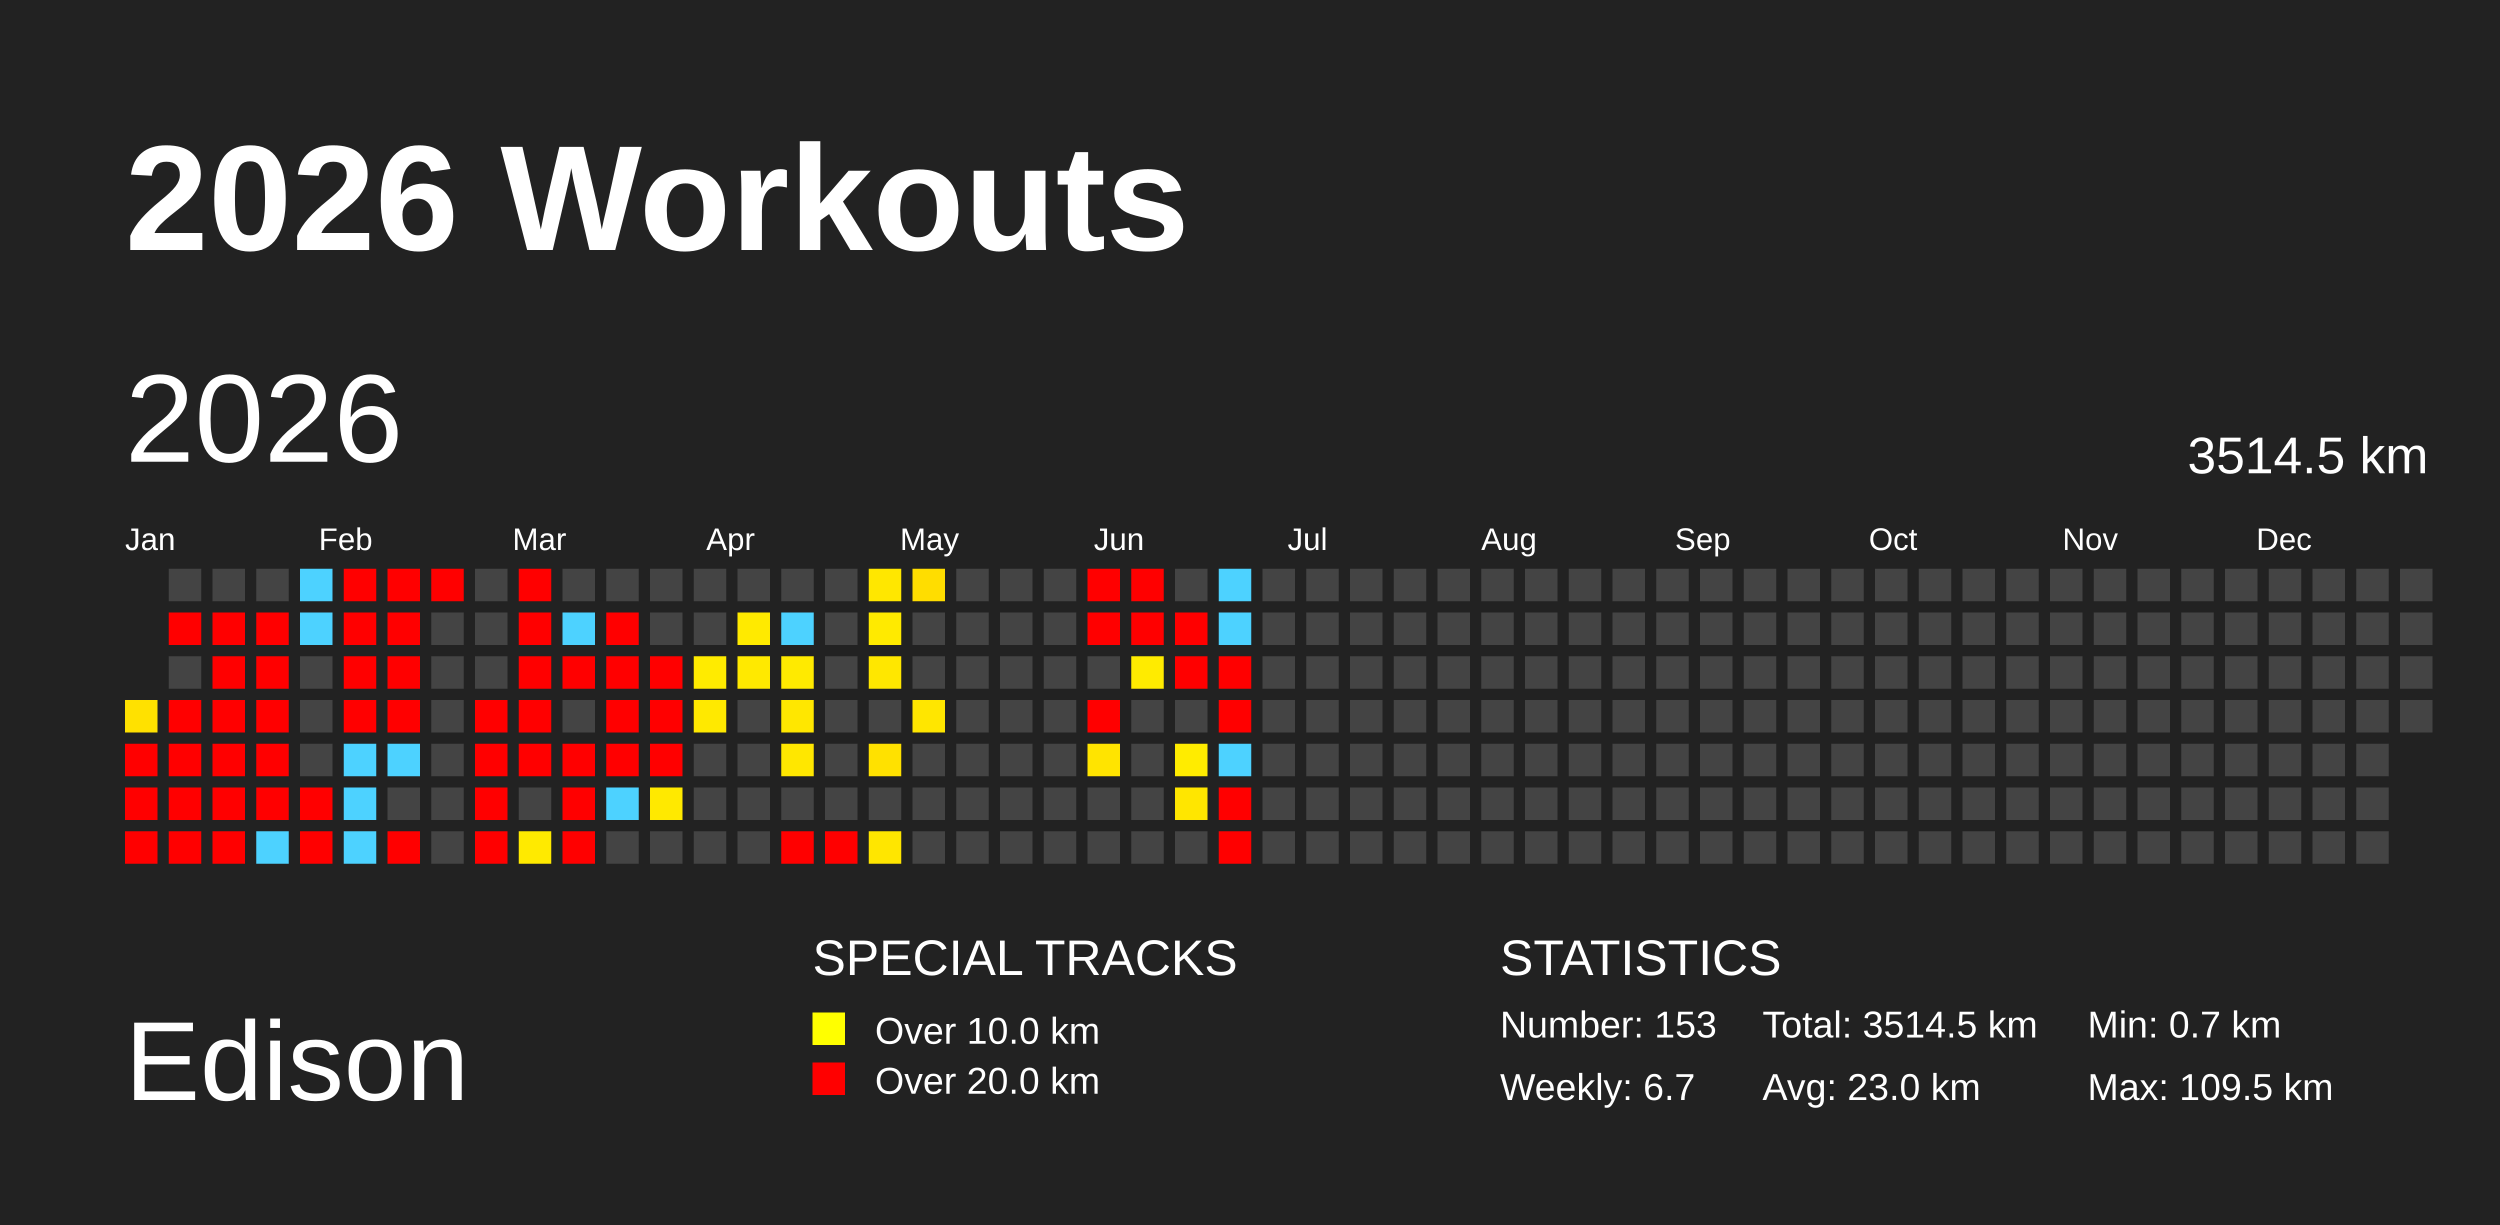
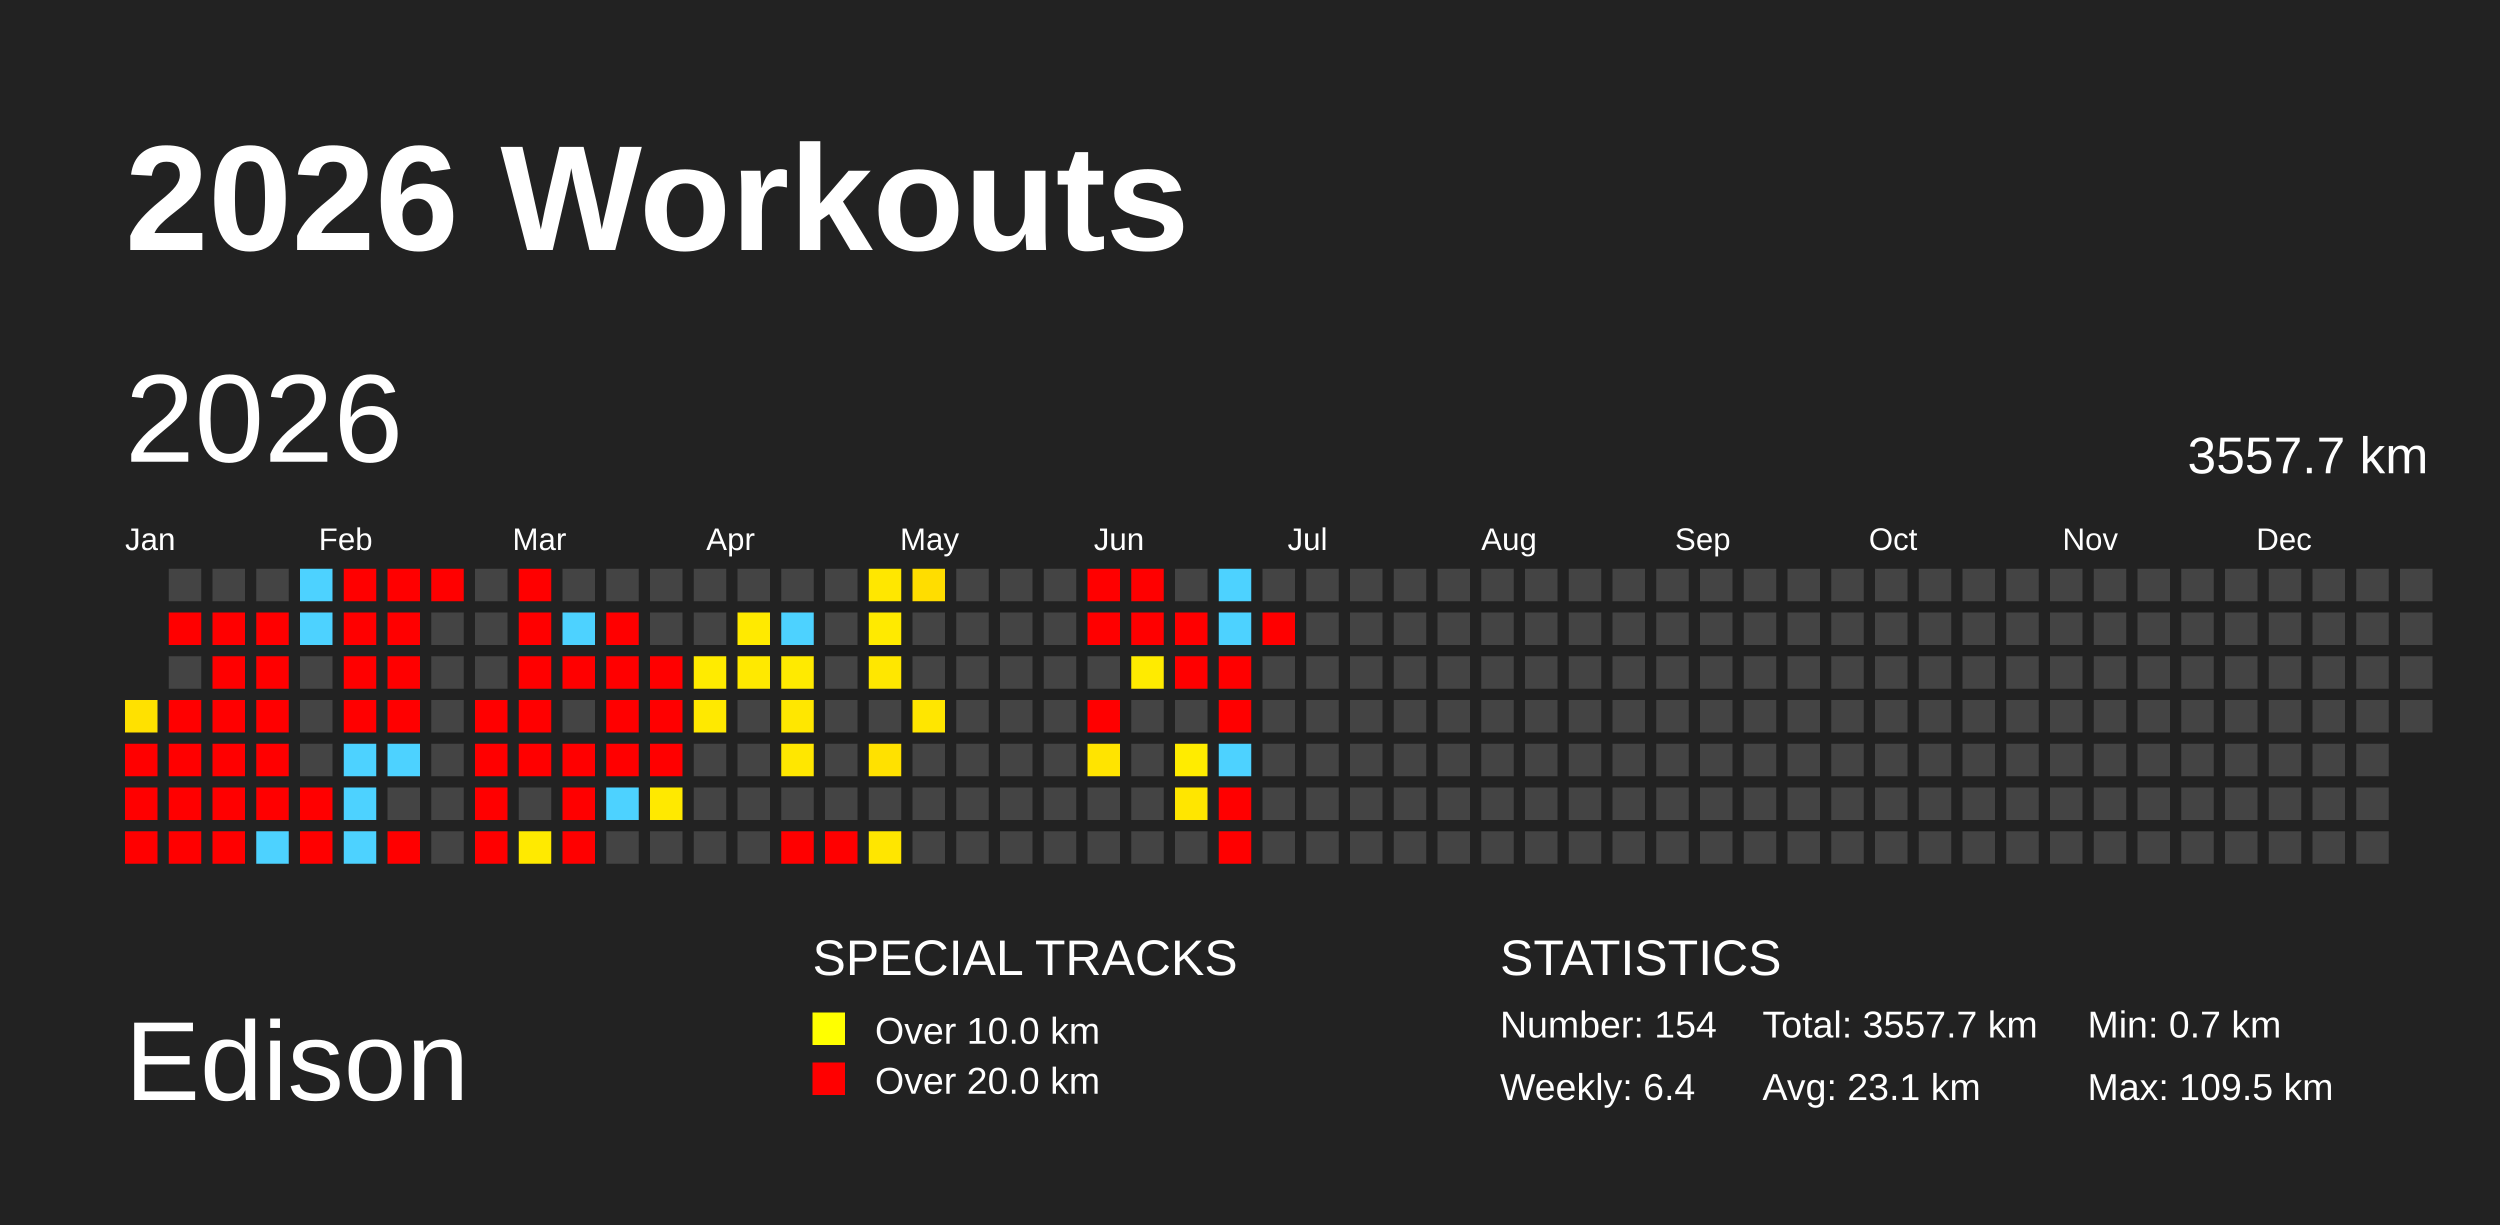
<svg xmlns="http://www.w3.org/2000/svg" baseProfile="full" height="98mm" version="1.1" viewBox="0,0,200,98" width="200mm">
  <defs />
  <rect fill="#222222" height="98" width="200" x="0" y="0" />
  <text fill="#FFFFFF" style="font-size:12px; font-family:Arial; font-weight:bold;" x="10" y="20">2026 Workouts</text>
  <text fill="#FFFFFF" style="font-size:9px; font-family:Arial" x="10" y="88">Edison</text>
  <text fill="#FFFFFF" style="font-size:4px; font-family:Arial" x="65" y="78">SPECIAL TRACKS</text>
  <rect fill="yellow" height="2.6" width="2.6" x="65" y="81" />
  <text fill="#FFFFFF" style="font-size:3px; font-family:Arial" x="70" y="83.5">Over 10.0 km</text>
  <rect fill="red" height="2.6" width="2.6" x="65" y="85" />
  <text fill="#FFFFFF" style="font-size:3px; font-family:Arial" x="70" y="87.5">Over 20.0 km</text>
  <text fill="#FFFFFF" style="font-size:4px; font-family:Arial" x="120" y="78">STATISTICS</text>
-   <text fill="#FFFFFF" style="font-size:3px; font-family:Arial" x="120" y="83">Number: 153</text>
-   <text fill="#FFFFFF" style="font-size:3px; font-family:Arial" x="120" y="88">Weekly: 6.7</text>
-   <text fill="#FFFFFF" style="font-size:3px; font-family:Arial" x="141" y="83">Total: 3514.5 km</text>
-   <text fill="#FFFFFF" style="font-size:3px; font-family:Arial" x="141" y="88">Avg: 23.0 km</text>
+   <text fill="#FFFFFF" style="font-size:3px; font-family:Arial" x="120" y="83">Number: 154</text>
+   <text fill="#FFFFFF" style="font-size:3px; font-family:Arial" x="120" y="88">Weekly: 6.4</text>
+   <text fill="#FFFFFF" style="font-size:3px; font-family:Arial" x="141" y="83">Total: 3557.7 km</text>
+   <text fill="#FFFFFF" style="font-size:3px; font-family:Arial" x="141" y="88">Avg: 23.1 km</text>
  <text fill="#FFFFFF" style="font-size:3px; font-family:Arial" x="167" y="83">Min: 0.7 km</text>
  <text fill="#FFFFFF" style="font-size:3px; font-family:Arial" x="167" y="88">Max: 109.5 km</text>
  <text dominant-baseline="hanging" fill="#FFFFFF" style="font-size:10.0px; font-family:Arial;" x="10" y="30">2026</text>
-   <text dominant-baseline="hanging" fill="#FFFFFF" style="font-size:4.125px; font-family:Arial;" x="175" y="35">3514.5 km</text>
+   <text dominant-baseline="hanging" fill="#FFFFFF" style="font-size:4.125px; font-family:Arial;" x="175" y="35">3557.7 km</text>
  <text fill="#FFFFFF" style="font-size:2.5px; font-family:Arial" x="10.0" y="44">Jan</text>
  <text fill="#FFFFFF" style="font-size:2.5px; font-family:Arial" x="25.5" y="44">Feb</text>
  <text fill="#FFFFFF" style="font-size:2.5px; font-family:Arial" x="41.0" y="44">Mar</text>
  <text fill="#FFFFFF" style="font-size:2.5px; font-family:Arial" x="56.5" y="44">Apr</text>
  <text fill="#FFFFFF" style="font-size:2.5px; font-family:Arial" x="72.0" y="44">May</text>
  <text fill="#FFFFFF" style="font-size:2.5px; font-family:Arial" x="87.5" y="44">Jun</text>
  <text fill="#FFFFFF" style="font-size:2.5px; font-family:Arial" x="103.0" y="44">Jul</text>
  <text fill="#FFFFFF" style="font-size:2.5px; font-family:Arial" x="118.5" y="44">Aug</text>
  <text fill="#FFFFFF" style="font-size:2.5px; font-family:Arial" x="134.0" y="44">Sep</text>
  <text fill="#FFFFFF" style="font-size:2.5px; font-family:Arial" x="149.5" y="44">Oct</text>
  <text fill="#FFFFFF" style="font-size:2.5px; font-family:Arial" x="165.0" y="44">Nov</text>
  <text fill="#FFFFFF" style="font-size:2.5px; font-family:Arial" x="180.5" y="44">Dec</text>
  <rect fill="#ffe100" height="2.6" width="2.6" x="10.0" y="56.0" />
  <rect fill="red" height="2.6" width="2.6" x="10.0" y="59.5" />
  <rect fill="red" height="2.6" width="2.6" x="10.0" y="63.0" />
  <rect fill="red" height="2.6" width="2.6" x="10.0" y="66.5" />
  <rect fill="#444444" height="2.6" width="2.6" x="13.5" y="45.5" />
  <rect fill="red" height="2.6" width="2.6" x="13.5" y="49.0" />
  <rect fill="#444444" height="2.6" width="2.6" x="13.5" y="52.5" />
  <rect fill="red" height="2.6" width="2.6" x="13.5" y="56.0" />
  <rect fill="red" height="2.6" width="2.6" x="13.5" y="59.5" />
  <rect fill="red" height="2.6" width="2.6" x="13.5" y="63.0" />
  <rect fill="red" height="2.6" width="2.6" x="13.5" y="66.5" />
  <rect fill="#444444" height="2.6" width="2.6" x="17.0" y="45.5" />
  <rect fill="red" height="2.6" width="2.6" x="17.0" y="49.0" />
  <rect fill="red" height="2.6" width="2.6" x="17.0" y="52.5" />
  <rect fill="red" height="2.6" width="2.6" x="17.0" y="56.0" />
  <rect fill="red" height="2.6" width="2.6" x="17.0" y="59.5" />
  <rect fill="red" height="2.6" width="2.6" x="17.0" y="63.0" />
  <rect fill="red" height="2.6" width="2.6" x="17.0" y="66.5" />
  <rect fill="#444444" height="2.6" width="2.6" x="20.5" y="45.5" />
  <rect fill="red" height="2.6" width="2.6" x="20.5" y="49.0" />
  <rect fill="red" height="2.6" width="2.6" x="20.5" y="52.5" />
  <rect fill="red" height="2.6" width="2.6" x="20.5" y="56.0" />
  <rect fill="red" height="2.6" width="2.6" x="20.5" y="59.5" />
  <rect fill="red" height="2.6" width="2.6" x="20.5" y="63.0" />
  <rect fill="#4dd2ff" height="2.6" width="2.6" x="20.5" y="66.5" />
  <rect fill="#4dd2ff" height="2.6" width="2.6" x="24.0" y="45.5" />
  <rect fill="#4dd2ff" height="2.6" width="2.6" x="24.0" y="49.0" />
  <rect fill="#444444" height="2.6" width="2.6" x="24.0" y="52.5" />
  <rect fill="#444444" height="2.6" width="2.6" x="24.0" y="56.0" />
  <rect fill="#444444" height="2.6" width="2.6" x="24.0" y="59.5" />
  <rect fill="red" height="2.6" width="2.6" x="24.0" y="63.0" />
  <rect fill="red" height="2.6" width="2.6" x="24.0" y="66.5" />
  <rect fill="red" height="2.6" width="2.6" x="27.5" y="45.5" />
  <rect fill="red" height="2.6" width="2.6" x="27.5" y="49.0" />
  <rect fill="red" height="2.6" width="2.6" x="27.5" y="52.5" />
  <rect fill="red" height="2.6" width="2.6" x="27.5" y="56.0" />
  <rect fill="#4dd2ff" height="2.6" width="2.6" x="27.5" y="59.5" />
  <rect fill="#4dd2ff" height="2.6" width="2.6" x="27.5" y="63.0" />
  <rect fill="#4dd2ff" height="2.6" width="2.6" x="27.5" y="66.5" />
  <rect fill="red" height="2.6" width="2.6" x="31.0" y="45.5" />
  <rect fill="red" height="2.6" width="2.6" x="31.0" y="49.0" />
  <rect fill="red" height="2.6" width="2.6" x="31.0" y="52.5" />
  <rect fill="red" height="2.6" width="2.6" x="31.0" y="56.0" />
  <rect fill="#4dd2ff" height="2.6" width="2.6" x="31.0" y="59.5" />
  <rect fill="#444444" height="2.6" width="2.6" x="31.0" y="63.0" />
  <rect fill="red" height="2.6" width="2.6" x="31.0" y="66.5" />
  <rect fill="red" height="2.6" width="2.6" x="34.5" y="45.5" />
  <rect fill="#444444" height="2.6" width="2.6" x="34.5" y="49.0" />
  <rect fill="#444444" height="2.6" width="2.6" x="34.5" y="52.5" />
  <rect fill="#444444" height="2.6" width="2.6" x="34.5" y="56.0" />
  <rect fill="#444444" height="2.6" width="2.6" x="34.5" y="59.5" />
  <rect fill="#444444" height="2.6" width="2.6" x="34.5" y="63.0" />
  <rect fill="#444444" height="2.6" width="2.6" x="34.5" y="66.5" />
  <rect fill="#444444" height="2.6" width="2.6" x="38.0" y="45.5" />
  <rect fill="#444444" height="2.6" width="2.6" x="38.0" y="49.0" />
  <rect fill="#444444" height="2.6" width="2.6" x="38.0" y="52.5" />
  <rect fill="red" height="2.6" width="2.6" x="38.0" y="56.0" />
  <rect fill="red" height="2.6" width="2.6" x="38.0" y="59.5" />
  <rect fill="red" height="2.6" width="2.6" x="38.0" y="63.0" />
  <rect fill="red" height="2.6" width="2.6" x="38.0" y="66.5" />
  <rect fill="red" height="2.6" width="2.6" x="41.5" y="45.5" />
  <rect fill="red" height="2.6" width="2.6" x="41.5" y="49.0" />
  <rect fill="red" height="2.6" width="2.6" x="41.5" y="52.5" />
  <rect fill="red" height="2.6" width="2.6" x="41.5" y="56.0" />
  <rect fill="red" height="2.6" width="2.6" x="41.5" y="59.5" />
  <rect fill="#444444" height="2.6" width="2.6" x="41.5" y="63.0" />
  <rect fill="#ffea00" height="2.6" width="2.6" x="41.5" y="66.5" />
  <rect fill="#444444" height="2.6" width="2.6" x="45.0" y="45.5" />
  <rect fill="#4dd2ff" height="2.6" width="2.6" x="45.0" y="49.0" />
  <rect fill="red" height="2.6" width="2.6" x="45.0" y="52.5" />
  <rect fill="#444444" height="2.6" width="2.6" x="45.0" y="56.0" />
  <rect fill="red" height="2.6" width="2.6" x="45.0" y="59.5" />
  <rect fill="red" height="2.6" width="2.6" x="45.0" y="63.0" />
  <rect fill="red" height="2.6" width="2.6" x="45.0" y="66.5" />
  <rect fill="#444444" height="2.6" width="2.6" x="48.5" y="45.5" />
  <rect fill="red" height="2.6" width="2.6" x="48.5" y="49.0" />
  <rect fill="red" height="2.6" width="2.6" x="48.5" y="52.5" />
  <rect fill="red" height="2.6" width="2.6" x="48.5" y="56.0" />
  <rect fill="red" height="2.6" width="2.6" x="48.5" y="59.5" />
  <rect fill="#4dd2ff" height="2.6" width="2.6" x="48.5" y="63.0" />
  <rect fill="#444444" height="2.6" width="2.6" x="48.5" y="66.5" />
  <rect fill="#444444" height="2.6" width="2.6" x="52.0" y="45.5" />
  <rect fill="#444444" height="2.6" width="2.6" x="52.0" y="49.0" />
  <rect fill="red" height="2.6" width="2.6" x="52.0" y="52.5" />
  <rect fill="red" height="2.6" width="2.6" x="52.0" y="56.0" />
  <rect fill="red" height="2.6" width="2.6" x="52.0" y="59.5" />
  <rect fill="#ffe900" height="2.6" width="2.6" x="52.0" y="63.0" />
  <rect fill="#444444" height="2.6" width="2.6" x="52.0" y="66.5" />
  <rect fill="#444444" height="2.6" width="2.6" x="55.5" y="45.5" />
  <rect fill="#444444" height="2.6" width="2.6" x="55.5" y="49.0" />
  <rect fill="#ffeb00" height="2.6" width="2.6" x="55.5" y="52.5" />
  <rect fill="#ffe900" height="2.6" width="2.6" x="55.5" y="56.0" />
  <rect fill="#444444" height="2.6" width="2.6" x="55.5" y="59.5" />
  <rect fill="#444444" height="2.6" width="2.6" x="55.5" y="63.0" />
  <rect fill="#444444" height="2.6" width="2.6" x="55.5" y="66.5" />
  <rect fill="#444444" height="2.6" width="2.6" x="59.0" y="45.5" />
  <rect fill="#ffea00" height="2.6" width="2.6" x="59.0" y="49.0" />
  <rect fill="#ffe900" height="2.6" width="2.6" x="59.0" y="52.5" />
  <rect fill="#444444" height="2.6" width="2.6" x="59.0" y="56.0" />
  <rect fill="#444444" height="2.6" width="2.6" x="59.0" y="59.5" />
  <rect fill="#444444" height="2.6" width="2.6" x="59.0" y="63.0" />
  <rect fill="#444444" height="2.6" width="2.6" x="59.0" y="66.5" />
  <rect fill="#444444" height="2.6" width="2.6" x="62.5" y="45.5" />
  <rect fill="#4dd2ff" height="2.6" width="2.6" x="62.5" y="49.0" />
  <rect fill="#ffea00" height="2.6" width="2.6" x="62.5" y="52.5" />
  <rect fill="#ffe700" height="2.6" width="2.6" x="62.5" y="56.0" />
  <rect fill="#ffe700" height="2.6" width="2.6" x="62.5" y="59.5" />
  <rect fill="#444444" height="2.6" width="2.6" x="62.5" y="63.0" />
  <rect fill="red" height="2.6" width="2.6" x="62.5" y="66.5" />
  <rect fill="#444444" height="2.6" width="2.6" x="66.0" y="45.5" />
  <rect fill="#444444" height="2.6" width="2.6" x="66.0" y="49.0" />
  <rect fill="#444444" height="2.6" width="2.6" x="66.0" y="52.5" />
  <rect fill="#444444" height="2.6" width="2.6" x="66.0" y="56.0" />
  <rect fill="#444444" height="2.6" width="2.6" x="66.0" y="59.5" />
  <rect fill="#444444" height="2.6" width="2.6" x="66.0" y="63.0" />
  <rect fill="red" height="2.6" width="2.6" x="66.0" y="66.5" />
  <rect fill="#ffe700" height="2.6" width="2.6" x="69.5" y="45.5" />
  <rect fill="#ffea00" height="2.6" width="2.6" x="69.5" y="49.0" />
  <rect fill="#ffe700" height="2.6" width="2.6" x="69.5" y="52.5" />
  <rect fill="#444444" height="2.6" width="2.6" x="69.5" y="56.0" />
  <rect fill="#ffe100" height="2.6" width="2.6" x="69.5" y="59.5" />
  <rect fill="#444444" height="2.6" width="2.6" x="69.5" y="63.0" />
  <rect fill="#ffe600" height="2.6" width="2.6" x="69.5" y="66.5" />
  <rect fill="#ffdd00" height="2.6" width="2.6" x="73.0" y="45.5" />
  <rect fill="#444444" height="2.6" width="2.6" x="73.0" y="49.0" />
  <rect fill="#444444" height="2.6" width="2.6" x="73.0" y="52.5" />
  <rect fill="#ffe600" height="2.6" width="2.6" x="73.0" y="56.0" />
  <rect fill="#444444" height="2.6" width="2.6" x="73.0" y="59.5" />
  <rect fill="#444444" height="2.6" width="2.6" x="73.0" y="63.0" />
  <rect fill="#444444" height="2.6" width="2.6" x="73.0" y="66.5" />
  <rect fill="#444444" height="2.6" width="2.6" x="76.5" y="45.5" />
  <rect fill="#444444" height="2.6" width="2.6" x="76.5" y="49.0" />
  <rect fill="#444444" height="2.6" width="2.6" x="76.5" y="52.5" />
  <rect fill="#444444" height="2.6" width="2.6" x="76.5" y="56.0" />
  <rect fill="#444444" height="2.6" width="2.6" x="76.5" y="59.5" />
  <rect fill="#444444" height="2.6" width="2.6" x="76.5" y="63.0" />
  <rect fill="#444444" height="2.6" width="2.6" x="76.5" y="66.5" />
  <rect fill="#444444" height="2.6" width="2.6" x="80.0" y="45.5" />
  <rect fill="#444444" height="2.6" width="2.6" x="80.0" y="49.0" />
  <rect fill="#444444" height="2.6" width="2.6" x="80.0" y="52.5" />
  <rect fill="#444444" height="2.6" width="2.6" x="80.0" y="56.0" />
  <rect fill="#444444" height="2.6" width="2.6" x="80.0" y="59.5" />
  <rect fill="#444444" height="2.6" width="2.6" x="80.0" y="63.0" />
  <rect fill="#444444" height="2.6" width="2.6" x="80.0" y="66.5" />
  <rect fill="#444444" height="2.6" width="2.6" x="83.5" y="45.5" />
  <rect fill="#444444" height="2.6" width="2.6" x="83.5" y="49.0" />
  <rect fill="#444444" height="2.6" width="2.6" x="83.5" y="52.5" />
  <rect fill="#444444" height="2.6" width="2.6" x="83.5" y="56.0" />
  <rect fill="#444444" height="2.6" width="2.6" x="83.5" y="59.5" />
  <rect fill="#444444" height="2.6" width="2.6" x="83.5" y="63.0" />
  <rect fill="#444444" height="2.6" width="2.6" x="83.5" y="66.5" />
  <rect fill="red" height="2.6" width="2.6" x="87.0" y="45.5" />
  <rect fill="red" height="2.6" width="2.6" x="87.0" y="49.0" />
  <rect fill="#444444" height="2.6" width="2.6" x="87.0" y="52.5" />
  <rect fill="red" height="2.6" width="2.6" x="87.0" y="56.0" />
  <rect fill="#ffe400" height="2.6" width="2.6" x="87.0" y="59.5" />
  <rect fill="#444444" height="2.6" width="2.6" x="87.0" y="63.0" />
  <rect fill="#444444" height="2.6" width="2.6" x="87.0" y="66.5" />
  <rect fill="red" height="2.6" width="2.6" x="90.5" y="45.5" />
  <rect fill="red" height="2.6" width="2.6" x="90.5" y="49.0" />
  <rect fill="#ffeb00" height="2.6" width="2.6" x="90.5" y="52.5" />
  <rect fill="#444444" height="2.6" width="2.6" x="90.5" y="56.0" />
  <rect fill="#444444" height="2.6" width="2.6" x="90.5" y="59.5" />
  <rect fill="#444444" height="2.6" width="2.6" x="90.5" y="63.0" />
  <rect fill="#444444" height="2.6" width="2.6" x="90.5" y="66.5" />
  <rect fill="#444444" height="2.6" width="2.6" x="94.0" y="45.5" />
  <rect fill="red" height="2.6" width="2.6" x="94.0" y="49.0" />
  <rect fill="red" height="2.6" width="2.6" x="94.0" y="52.5" />
  <rect fill="#444444" height="2.6" width="2.6" x="94.0" y="56.0" />
  <rect fill="#ffec00" height="2.6" width="2.6" x="94.0" y="59.5" />
  <rect fill="#ffe600" height="2.6" width="2.6" x="94.0" y="63.0" />
  <rect fill="#444444" height="2.6" width="2.6" x="94.0" y="66.5" />
  <rect fill="#4dd2ff" height="2.6" width="2.6" x="97.5" y="45.5" />
  <rect fill="#4dd2ff" height="2.6" width="2.6" x="97.5" y="49.0" />
  <rect fill="red" height="2.6" width="2.6" x="97.5" y="52.5" />
  <rect fill="red" height="2.6" width="2.6" x="97.5" y="56.0" />
  <rect fill="#4dd2ff" height="2.6" width="2.6" x="97.5" y="59.5" />
  <rect fill="red" height="2.6" width="2.6" x="97.5" y="63.0" />
  <rect fill="red" height="2.6" width="2.6" x="97.5" y="66.5" />
  <rect fill="#444444" height="2.6" width="2.6" x="101.0" y="45.5" />
-   <rect fill="#444444" height="2.6" width="2.6" x="101.0" y="49.0" />
+   <rect fill="red" height="2.6" width="2.6" x="101.0" y="49.0" />
  <rect fill="#444444" height="2.6" width="2.6" x="101.0" y="52.5" />
  <rect fill="#444444" height="2.6" width="2.6" x="101.0" y="56.0" />
  <rect fill="#444444" height="2.6" width="2.6" x="101.0" y="59.5" />
  <rect fill="#444444" height="2.6" width="2.6" x="101.0" y="63.0" />
  <rect fill="#444444" height="2.6" width="2.6" x="101.0" y="66.5" />
  <rect fill="#444444" height="2.6" width="2.6" x="104.5" y="45.5" />
  <rect fill="#444444" height="2.6" width="2.6" x="104.5" y="49.0" />
  <rect fill="#444444" height="2.6" width="2.6" x="104.5" y="52.5" />
  <rect fill="#444444" height="2.6" width="2.6" x="104.5" y="56.0" />
  <rect fill="#444444" height="2.6" width="2.6" x="104.5" y="59.5" />
  <rect fill="#444444" height="2.6" width="2.6" x="104.5" y="63.0" />
  <rect fill="#444444" height="2.6" width="2.6" x="104.5" y="66.5" />
  <rect fill="#444444" height="2.6" width="2.6" x="108.0" y="45.5" />
  <rect fill="#444444" height="2.6" width="2.6" x="108.0" y="49.0" />
  <rect fill="#444444" height="2.6" width="2.6" x="108.0" y="52.5" />
  <rect fill="#444444" height="2.6" width="2.6" x="108.0" y="56.0" />
  <rect fill="#444444" height="2.6" width="2.6" x="108.0" y="59.5" />
  <rect fill="#444444" height="2.6" width="2.6" x="108.0" y="63.0" />
  <rect fill="#444444" height="2.6" width="2.6" x="108.0" y="66.5" />
  <rect fill="#444444" height="2.6" width="2.6" x="111.5" y="45.5" />
  <rect fill="#444444" height="2.6" width="2.6" x="111.5" y="49.0" />
  <rect fill="#444444" height="2.6" width="2.6" x="111.5" y="52.5" />
  <rect fill="#444444" height="2.6" width="2.6" x="111.5" y="56.0" />
  <rect fill="#444444" height="2.6" width="2.6" x="111.5" y="59.5" />
  <rect fill="#444444" height="2.6" width="2.6" x="111.5" y="63.0" />
  <rect fill="#444444" height="2.6" width="2.6" x="111.5" y="66.5" />
  <rect fill="#444444" height="2.6" width="2.6" x="115.0" y="45.5" />
  <rect fill="#444444" height="2.6" width="2.6" x="115.0" y="49.0" />
  <rect fill="#444444" height="2.6" width="2.6" x="115.0" y="52.5" />
  <rect fill="#444444" height="2.6" width="2.6" x="115.0" y="56.0" />
  <rect fill="#444444" height="2.6" width="2.6" x="115.0" y="59.5" />
  <rect fill="#444444" height="2.6" width="2.6" x="115.0" y="63.0" />
  <rect fill="#444444" height="2.6" width="2.6" x="115.0" y="66.5" />
  <rect fill="#444444" height="2.6" width="2.6" x="118.5" y="45.5" />
  <rect fill="#444444" height="2.6" width="2.6" x="118.5" y="49.0" />
  <rect fill="#444444" height="2.6" width="2.6" x="118.5" y="52.5" />
  <rect fill="#444444" height="2.6" width="2.6" x="118.5" y="56.0" />
  <rect fill="#444444" height="2.6" width="2.6" x="118.5" y="59.5" />
  <rect fill="#444444" height="2.6" width="2.6" x="118.5" y="63.0" />
  <rect fill="#444444" height="2.6" width="2.6" x="118.5" y="66.5" />
  <rect fill="#444444" height="2.6" width="2.6" x="122.0" y="45.5" />
  <rect fill="#444444" height="2.6" width="2.6" x="122.0" y="49.0" />
  <rect fill="#444444" height="2.6" width="2.6" x="122.0" y="52.5" />
  <rect fill="#444444" height="2.6" width="2.6" x="122.0" y="56.0" />
  <rect fill="#444444" height="2.6" width="2.6" x="122.0" y="59.5" />
  <rect fill="#444444" height="2.6" width="2.6" x="122.0" y="63.0" />
  <rect fill="#444444" height="2.6" width="2.6" x="122.0" y="66.5" />
  <rect fill="#444444" height="2.6" width="2.6" x="125.5" y="45.5" />
  <rect fill="#444444" height="2.6" width="2.6" x="125.5" y="49.0" />
  <rect fill="#444444" height="2.6" width="2.6" x="125.5" y="52.5" />
  <rect fill="#444444" height="2.6" width="2.6" x="125.5" y="56.0" />
  <rect fill="#444444" height="2.6" width="2.6" x="125.5" y="59.5" />
  <rect fill="#444444" height="2.6" width="2.6" x="125.5" y="63.0" />
  <rect fill="#444444" height="2.6" width="2.6" x="125.5" y="66.5" />
  <rect fill="#444444" height="2.6" width="2.6" x="129.0" y="45.5" />
  <rect fill="#444444" height="2.6" width="2.6" x="129.0" y="49.0" />
  <rect fill="#444444" height="2.6" width="2.6" x="129.0" y="52.5" />
  <rect fill="#444444" height="2.6" width="2.6" x="129.0" y="56.0" />
  <rect fill="#444444" height="2.6" width="2.6" x="129.0" y="59.5" />
  <rect fill="#444444" height="2.6" width="2.6" x="129.0" y="63.0" />
  <rect fill="#444444" height="2.6" width="2.6" x="129.0" y="66.5" />
  <rect fill="#444444" height="2.6" width="2.6" x="132.5" y="45.5" />
  <rect fill="#444444" height="2.6" width="2.6" x="132.5" y="49.0" />
  <rect fill="#444444" height="2.6" width="2.6" x="132.5" y="52.5" />
  <rect fill="#444444" height="2.6" width="2.6" x="132.5" y="56.0" />
  <rect fill="#444444" height="2.6" width="2.6" x="132.5" y="59.5" />
  <rect fill="#444444" height="2.6" width="2.6" x="132.5" y="63.0" />
  <rect fill="#444444" height="2.6" width="2.6" x="132.5" y="66.5" />
  <rect fill="#444444" height="2.6" width="2.6" x="136.0" y="45.5" />
  <rect fill="#444444" height="2.6" width="2.6" x="136.0" y="49.0" />
  <rect fill="#444444" height="2.6" width="2.6" x="136.0" y="52.5" />
  <rect fill="#444444" height="2.6" width="2.6" x="136.0" y="56.0" />
  <rect fill="#444444" height="2.6" width="2.6" x="136.0" y="59.5" />
  <rect fill="#444444" height="2.6" width="2.6" x="136.0" y="63.0" />
  <rect fill="#444444" height="2.6" width="2.6" x="136.0" y="66.5" />
  <rect fill="#444444" height="2.6" width="2.6" x="139.5" y="45.5" />
  <rect fill="#444444" height="2.6" width="2.6" x="139.5" y="49.0" />
  <rect fill="#444444" height="2.6" width="2.6" x="139.5" y="52.5" />
  <rect fill="#444444" height="2.6" width="2.6" x="139.5" y="56.0" />
  <rect fill="#444444" height="2.6" width="2.6" x="139.5" y="59.5" />
  <rect fill="#444444" height="2.6" width="2.6" x="139.5" y="63.0" />
  <rect fill="#444444" height="2.6" width="2.6" x="139.5" y="66.5" />
  <rect fill="#444444" height="2.6" width="2.6" x="143.0" y="45.5" />
  <rect fill="#444444" height="2.6" width="2.6" x="143.0" y="49.0" />
  <rect fill="#444444" height="2.6" width="2.6" x="143.0" y="52.5" />
  <rect fill="#444444" height="2.6" width="2.6" x="143.0" y="56.0" />
  <rect fill="#444444" height="2.6" width="2.6" x="143.0" y="59.5" />
  <rect fill="#444444" height="2.6" width="2.6" x="143.0" y="63.0" />
  <rect fill="#444444" height="2.6" width="2.6" x="143.0" y="66.5" />
  <rect fill="#444444" height="2.6" width="2.6" x="146.5" y="45.5" />
  <rect fill="#444444" height="2.6" width="2.6" x="146.5" y="49.0" />
  <rect fill="#444444" height="2.6" width="2.6" x="146.5" y="52.5" />
  <rect fill="#444444" height="2.6" width="2.6" x="146.5" y="56.0" />
  <rect fill="#444444" height="2.6" width="2.6" x="146.5" y="59.5" />
  <rect fill="#444444" height="2.6" width="2.6" x="146.5" y="63.0" />
  <rect fill="#444444" height="2.6" width="2.6" x="146.5" y="66.5" />
  <rect fill="#444444" height="2.6" width="2.6" x="150.0" y="45.5" />
  <rect fill="#444444" height="2.6" width="2.6" x="150.0" y="49.0" />
  <rect fill="#444444" height="2.6" width="2.6" x="150.0" y="52.5" />
  <rect fill="#444444" height="2.6" width="2.6" x="150.0" y="56.0" />
  <rect fill="#444444" height="2.6" width="2.6" x="150.0" y="59.5" />
  <rect fill="#444444" height="2.6" width="2.6" x="150.0" y="63.0" />
  <rect fill="#444444" height="2.6" width="2.6" x="150.0" y="66.5" />
  <rect fill="#444444" height="2.6" width="2.6" x="153.5" y="45.5" />
  <rect fill="#444444" height="2.6" width="2.6" x="153.5" y="49.0" />
  <rect fill="#444444" height="2.6" width="2.6" x="153.5" y="52.5" />
  <rect fill="#444444" height="2.6" width="2.6" x="153.5" y="56.0" />
  <rect fill="#444444" height="2.6" width="2.6" x="153.5" y="59.5" />
  <rect fill="#444444" height="2.6" width="2.6" x="153.5" y="63.0" />
  <rect fill="#444444" height="2.6" width="2.6" x="153.5" y="66.5" />
  <rect fill="#444444" height="2.6" width="2.6" x="157.0" y="45.5" />
  <rect fill="#444444" height="2.6" width="2.6" x="157.0" y="49.0" />
  <rect fill="#444444" height="2.6" width="2.6" x="157.0" y="52.5" />
  <rect fill="#444444" height="2.6" width="2.6" x="157.0" y="56.0" />
  <rect fill="#444444" height="2.6" width="2.6" x="157.0" y="59.5" />
  <rect fill="#444444" height="2.6" width="2.6" x="157.0" y="63.0" />
  <rect fill="#444444" height="2.6" width="2.6" x="157.0" y="66.5" />
  <rect fill="#444444" height="2.6" width="2.6" x="160.5" y="45.5" />
  <rect fill="#444444" height="2.6" width="2.6" x="160.5" y="49.0" />
  <rect fill="#444444" height="2.6" width="2.6" x="160.5" y="52.5" />
  <rect fill="#444444" height="2.6" width="2.6" x="160.5" y="56.0" />
  <rect fill="#444444" height="2.6" width="2.6" x="160.5" y="59.5" />
  <rect fill="#444444" height="2.6" width="2.6" x="160.5" y="63.0" />
  <rect fill="#444444" height="2.6" width="2.6" x="160.5" y="66.5" />
  <rect fill="#444444" height="2.6" width="2.6" x="164.0" y="45.5" />
  <rect fill="#444444" height="2.6" width="2.6" x="164.0" y="49.0" />
  <rect fill="#444444" height="2.6" width="2.6" x="164.0" y="52.5" />
  <rect fill="#444444" height="2.6" width="2.6" x="164.0" y="56.0" />
  <rect fill="#444444" height="2.6" width="2.6" x="164.0" y="59.5" />
  <rect fill="#444444" height="2.6" width="2.6" x="164.0" y="63.0" />
  <rect fill="#444444" height="2.6" width="2.6" x="164.0" y="66.5" />
  <rect fill="#444444" height="2.6" width="2.6" x="167.5" y="45.5" />
  <rect fill="#444444" height="2.6" width="2.6" x="167.5" y="49.0" />
  <rect fill="#444444" height="2.6" width="2.6" x="167.5" y="52.5" />
  <rect fill="#444444" height="2.6" width="2.6" x="167.5" y="56.0" />
  <rect fill="#444444" height="2.6" width="2.6" x="167.5" y="59.5" />
  <rect fill="#444444" height="2.6" width="2.6" x="167.5" y="63.0" />
  <rect fill="#444444" height="2.6" width="2.6" x="167.5" y="66.5" />
  <rect fill="#444444" height="2.6" width="2.6" x="171.0" y="45.5" />
  <rect fill="#444444" height="2.6" width="2.6" x="171.0" y="49.0" />
  <rect fill="#444444" height="2.6" width="2.6" x="171.0" y="52.5" />
  <rect fill="#444444" height="2.6" width="2.6" x="171.0" y="56.0" />
  <rect fill="#444444" height="2.6" width="2.6" x="171.0" y="59.5" />
  <rect fill="#444444" height="2.6" width="2.6" x="171.0" y="63.0" />
  <rect fill="#444444" height="2.6" width="2.6" x="171.0" y="66.5" />
  <rect fill="#444444" height="2.6" width="2.6" x="174.5" y="45.5" />
  <rect fill="#444444" height="2.6" width="2.6" x="174.5" y="49.0" />
  <rect fill="#444444" height="2.6" width="2.6" x="174.5" y="52.5" />
  <rect fill="#444444" height="2.6" width="2.6" x="174.5" y="56.0" />
  <rect fill="#444444" height="2.6" width="2.6" x="174.5" y="59.5" />
  <rect fill="#444444" height="2.6" width="2.6" x="174.5" y="63.0" />
  <rect fill="#444444" height="2.6" width="2.6" x="174.5" y="66.5" />
  <rect fill="#444444" height="2.6" width="2.6" x="178.0" y="45.5" />
  <rect fill="#444444" height="2.6" width="2.6" x="178.0" y="49.0" />
  <rect fill="#444444" height="2.6" width="2.6" x="178.0" y="52.5" />
  <rect fill="#444444" height="2.6" width="2.6" x="178.0" y="56.0" />
  <rect fill="#444444" height="2.6" width="2.6" x="178.0" y="59.5" />
  <rect fill="#444444" height="2.6" width="2.6" x="178.0" y="63.0" />
  <rect fill="#444444" height="2.6" width="2.6" x="178.0" y="66.5" />
  <rect fill="#444444" height="2.6" width="2.6" x="181.5" y="45.5" />
  <rect fill="#444444" height="2.6" width="2.6" x="181.5" y="49.0" />
  <rect fill="#444444" height="2.6" width="2.6" x="181.5" y="52.5" />
  <rect fill="#444444" height="2.6" width="2.6" x="181.5" y="56.0" />
  <rect fill="#444444" height="2.6" width="2.6" x="181.5" y="59.5" />
  <rect fill="#444444" height="2.6" width="2.6" x="181.5" y="63.0" />
  <rect fill="#444444" height="2.6" width="2.6" x="181.5" y="66.5" />
  <rect fill="#444444" height="2.6" width="2.6" x="185.0" y="45.5" />
  <rect fill="#444444" height="2.6" width="2.6" x="185.0" y="49.0" />
  <rect fill="#444444" height="2.6" width="2.6" x="185.0" y="52.5" />
  <rect fill="#444444" height="2.6" width="2.6" x="185.0" y="56.0" />
  <rect fill="#444444" height="2.6" width="2.6" x="185.0" y="59.5" />
  <rect fill="#444444" height="2.6" width="2.6" x="185.0" y="63.0" />
  <rect fill="#444444" height="2.6" width="2.6" x="185.0" y="66.5" />
  <rect fill="#444444" height="2.6" width="2.6" x="188.5" y="45.5" />
  <rect fill="#444444" height="2.6" width="2.6" x="188.5" y="49.0" />
  <rect fill="#444444" height="2.6" width="2.6" x="188.5" y="52.5" />
  <rect fill="#444444" height="2.6" width="2.6" x="188.5" y="56.0" />
  <rect fill="#444444" height="2.6" width="2.6" x="188.5" y="59.5" />
  <rect fill="#444444" height="2.6" width="2.6" x="188.5" y="63.0" />
  <rect fill="#444444" height="2.6" width="2.6" x="188.5" y="66.5" />
  <rect fill="#444444" height="2.6" width="2.6" x="192.0" y="45.5" />
  <rect fill="#444444" height="2.6" width="2.6" x="192.0" y="49.0" />
  <rect fill="#444444" height="2.6" width="2.6" x="192.0" y="52.5" />
  <rect fill="#444444" height="2.6" width="2.6" x="192.0" y="56.0" />
</svg>
